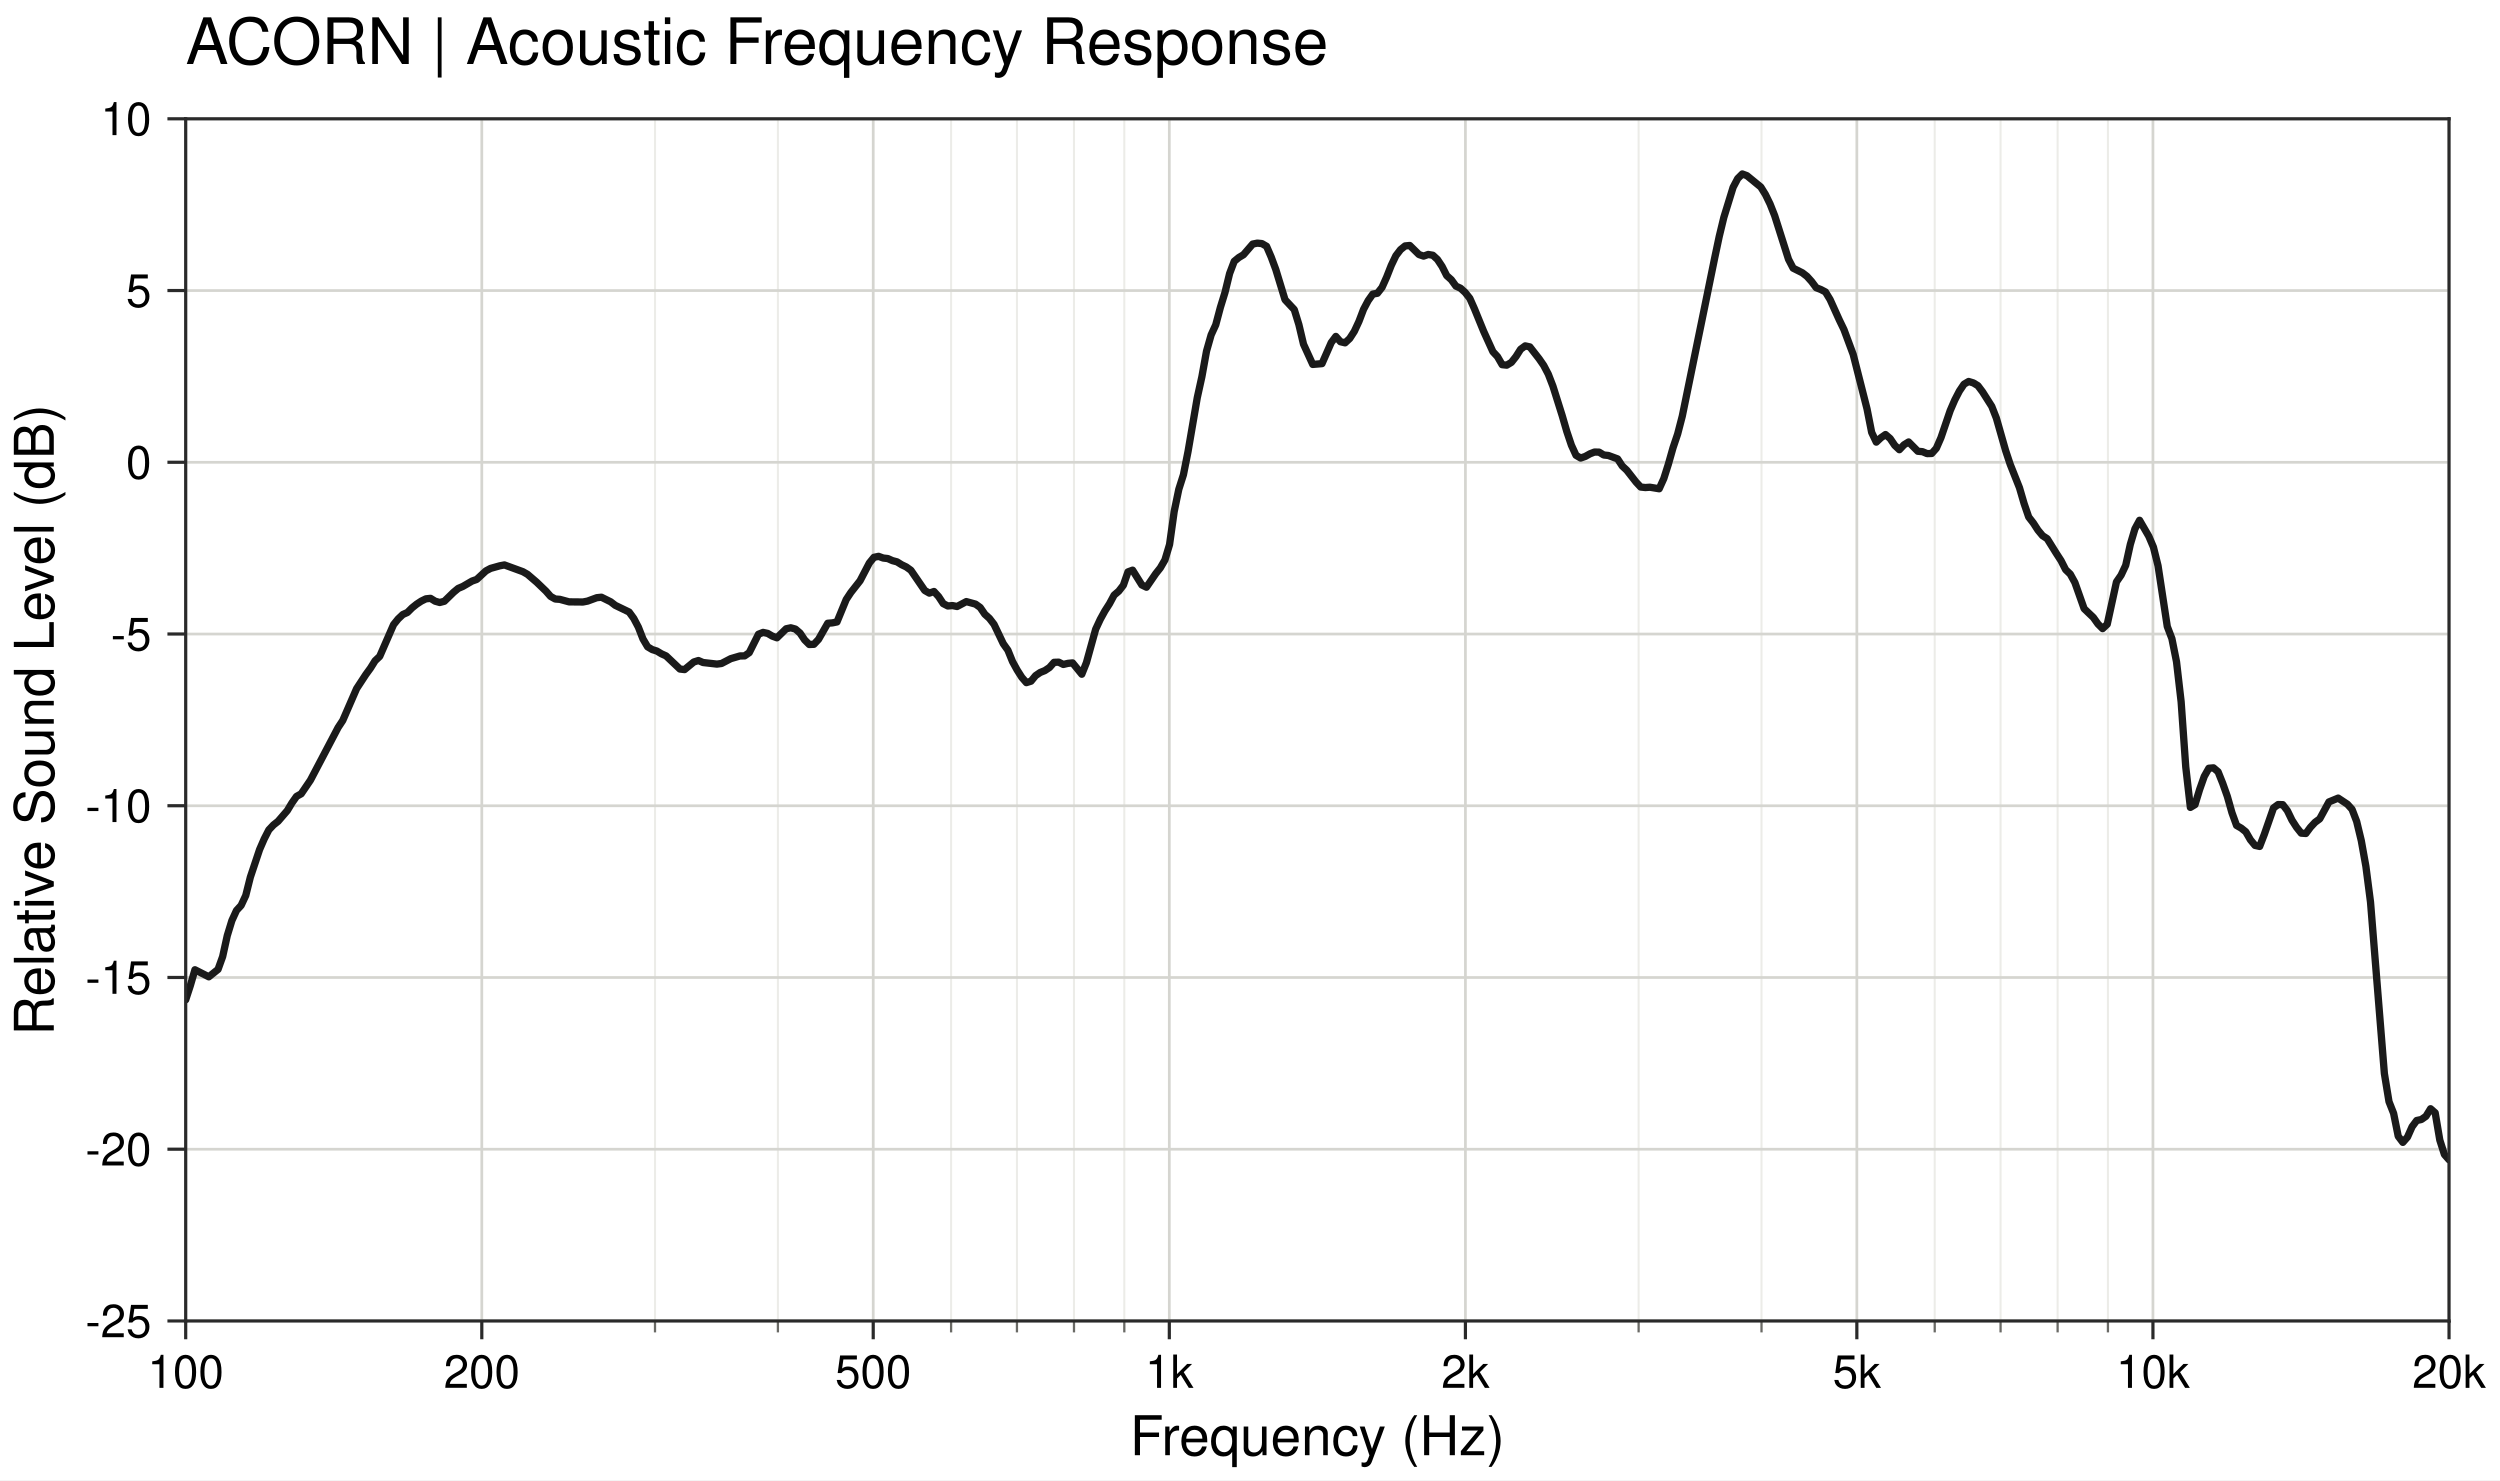
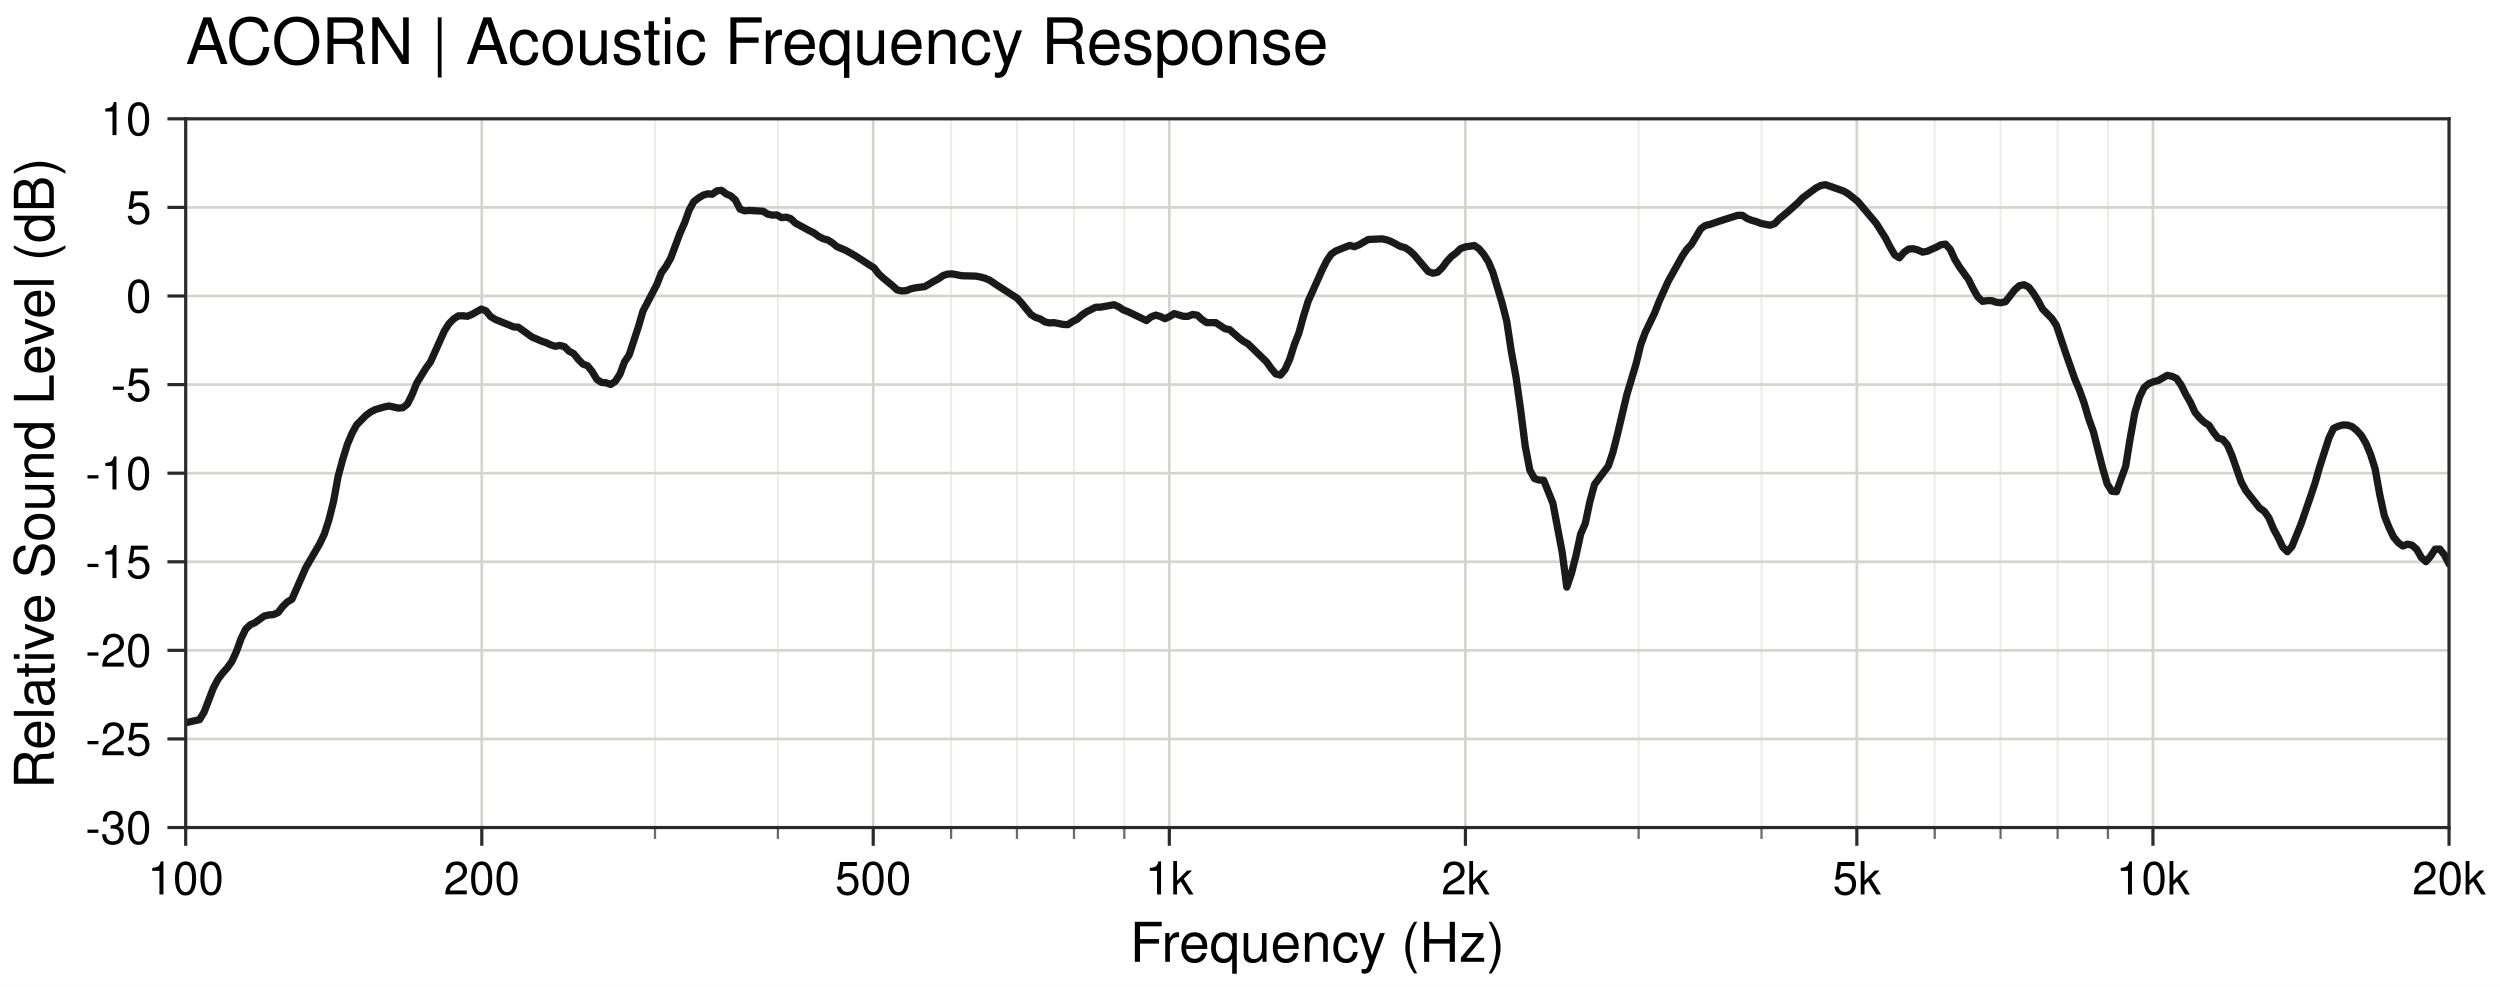
- <svg xmlns="http://www.w3.org/2000/svg" xmlns:xlink="http://www.w3.org/1999/xlink" width="547.2pt" height="324pt" viewBox="0 0 547.2 324" version="1.1">
+ <svg xmlns="http://www.w3.org/2000/svg" xmlns:xlink="http://www.w3.org/1999/xlink" width="547.2pt" height="216pt" viewBox="0 0 547.2 216" version="1.1">
  <defs>
    <style type="text/css">*{stroke-linejoin: round; stroke-linecap: butt}</style>
  </defs>
  <g id="figure_1">
    <g id="patch_1">
-       <path d="M 0 324  L 547.2 324  L 547.2 0  L 0 0  z " style="fill: #ffffff" />
+       <path d="M 0 216  L 547.2 216  L 547.2 0  L 0 0  z " style="fill: #ffffff" />
    </g>
    <g id="axes_1">
      <g id="patch_2">
-         <path d="M 40.645 289.133  L 536.045 289.133  L 536.045 26.003  L 40.645 26.003  z " style="fill: #ffffff" />
+         <path d="M 40.645 181.133  L 536.045 181.133  L 536.045 26.003  L 40.645 26.003  z " style="fill: #ffffff" />
      </g>
      <g id="matplotlib.axis_1">
        <g id="xtick_1">
          <g id="line2d_1">
-             <path d="M 40.645 289.133  L 40.645 26.003  " clip-path="url(#p368e939767)" style="fill: none; stroke: #d5d5d0; stroke-width: 0.6; stroke-linecap: square" />
+             <path d="M 40.645 181.133  L 40.645 26.003  " clip-path="url(#p2f5491942d)" style="fill: none; stroke: #d5d5d0; stroke-width: 0.6; stroke-linecap: square" />
          </g>
          <g id="line2d_2">
            <defs>
-               <path id="me3abaa3e41" d="M 0 0  L 0 4  " style="stroke: #2a2a2a; stroke-width: 0.7" />
+               <path id="m82a678ecd5" d="M 0 0  L 0 4  " style="stroke: #2a2a2a; stroke-width: 0.7" />
            </defs>
            <g>
-               <use xlink:href="#me3abaa3e41" x="40.645" y="289.133" style="fill: #2a2a2a; stroke: #2a2a2a; stroke-width: 0.7" />
+               <use xlink:href="#m82a678ecd5" x="40.645" y="181.133" style="fill: #2a2a2a; stroke: #2a2a2a; stroke-width: 0.7" />
            </g>
          </g>
          <g id="text_1">
-             <text style="font: 10px 'Helvetica Neue', 'Helvetica', 'Arial', 'DejaVu Sans', sans-serif; text-anchor: middle" x="40.645" y="303.774" transform="rotate(-0 40.64524 303.7738)">100</text>
+             <text style="font: 10px 'Helvetica Neue', 'Helvetica', 'Arial', 'DejaVu Sans', sans-serif; text-anchor: middle" x="40.645" y="195.774" transform="rotate(-0 40.64524 195.7738)">100</text>
          </g>
        </g>
        <g id="xtick_2">
          <g id="line2d_3">
-             <path d="M 105.455 289.133  L 105.455 26.003  " clip-path="url(#p368e939767)" style="fill: none; stroke: #d5d5d0; stroke-width: 0.6; stroke-linecap: square" />
+             <path d="M 105.455 181.133  L 105.455 26.003  " clip-path="url(#p2f5491942d)" style="fill: none; stroke: #d5d5d0; stroke-width: 0.6; stroke-linecap: square" />
          </g>
          <g id="line2d_4">
            <g>
-               <use xlink:href="#me3abaa3e41" x="105.455" y="289.133" style="fill: #2a2a2a; stroke: #2a2a2a; stroke-width: 0.7" />
+               <use xlink:href="#m82a678ecd5" x="105.455" y="181.133" style="fill: #2a2a2a; stroke: #2a2a2a; stroke-width: 0.7" />
            </g>
          </g>
          <g id="text_2">
-             <text style="font: 10px 'Helvetica Neue', 'Helvetica', 'Arial', 'DejaVu Sans', sans-serif; text-anchor: middle" x="105.455" y="303.774" transform="rotate(-0 105.4554 303.7738)">200</text>
+             <text style="font: 10px 'Helvetica Neue', 'Helvetica', 'Arial', 'DejaVu Sans', sans-serif; text-anchor: middle" x="105.455" y="195.774" transform="rotate(-0 105.4554 195.7738)">200</text>
          </g>
        </g>
        <g id="xtick_3">
          <g id="line2d_5">
-             <path d="M 191.13 289.133  L 191.13 26.003  " clip-path="url(#p368e939767)" style="fill: none; stroke: #d5d5d0; stroke-width: 0.6; stroke-linecap: square" />
+             <path d="M 191.13 181.133  L 191.13 26.003  " clip-path="url(#p2f5491942d)" style="fill: none; stroke: #d5d5d0; stroke-width: 0.6; stroke-linecap: square" />
          </g>
          <g id="line2d_6">
            <g>
-               <use xlink:href="#me3abaa3e41" x="191.13" y="289.133" style="fill: #2a2a2a; stroke: #2a2a2a; stroke-width: 0.7" />
+               <use xlink:href="#m82a678ecd5" x="191.13" y="181.133" style="fill: #2a2a2a; stroke: #2a2a2a; stroke-width: 0.7" />
            </g>
          </g>
          <g id="text_3">
-             <text style="font: 10px 'Helvetica Neue', 'Helvetica', 'Arial', 'DejaVu Sans', sans-serif; text-anchor: middle" x="191.13" y="303.774" transform="rotate(-0 191.1299 303.7738)">500</text>
+             <text style="font: 10px 'Helvetica Neue', 'Helvetica', 'Arial', 'DejaVu Sans', sans-serif; text-anchor: middle" x="191.13" y="195.774" transform="rotate(-0 191.1299 195.7738)">500</text>
          </g>
        </g>
        <g id="xtick_4">
          <g id="line2d_7">
-             <path d="M 255.94 289.133  L 255.94 26.003  " clip-path="url(#p368e939767)" style="fill: none; stroke: #d5d5d0; stroke-width: 0.6; stroke-linecap: square" />
+             <path d="M 255.94 181.133  L 255.94 26.003  " clip-path="url(#p2f5491942d)" style="fill: none; stroke: #d5d5d0; stroke-width: 0.6; stroke-linecap: square" />
          </g>
          <g id="line2d_8">
            <g>
-               <use xlink:href="#me3abaa3e41" x="255.94" y="289.133" style="fill: #2a2a2a; stroke: #2a2a2a; stroke-width: 0.7" />
+               <use xlink:href="#m82a678ecd5" x="255.94" y="181.133" style="fill: #2a2a2a; stroke: #2a2a2a; stroke-width: 0.7" />
            </g>
          </g>
          <g id="text_4">
-             <text style="font: 10px 'Helvetica Neue', 'Helvetica', 'Arial', 'DejaVu Sans', sans-serif; text-anchor: middle" x="255.94" y="303.774" transform="rotate(-0 255.9401 303.7738)">1k</text>
+             <text style="font: 10px 'Helvetica Neue', 'Helvetica', 'Arial', 'DejaVu Sans', sans-serif; text-anchor: middle" x="255.94" y="195.774" transform="rotate(-0 255.9401 195.7738)">1k</text>
          </g>
        </g>
        <g id="xtick_5">
          <g id="line2d_9">
-             <path d="M 320.75 289.133  L 320.75 26.003  " clip-path="url(#p368e939767)" style="fill: none; stroke: #d5d5d0; stroke-width: 0.6; stroke-linecap: square" />
+             <path d="M 320.75 181.133  L 320.75 26.003  " clip-path="url(#p2f5491942d)" style="fill: none; stroke: #d5d5d0; stroke-width: 0.6; stroke-linecap: square" />
          </g>
          <g id="line2d_10">
            <g>
-               <use xlink:href="#me3abaa3e41" x="320.75" y="289.133" style="fill: #2a2a2a; stroke: #2a2a2a; stroke-width: 0.7" />
+               <use xlink:href="#m82a678ecd5" x="320.75" y="181.133" style="fill: #2a2a2a; stroke: #2a2a2a; stroke-width: 0.7" />
            </g>
          </g>
          <g id="text_5">
-             <text style="font: 10px 'Helvetica Neue', 'Helvetica', 'Arial', 'DejaVu Sans', sans-serif; text-anchor: middle" x="320.75" y="303.774" transform="rotate(-0 320.7503 303.7738)">2k</text>
+             <text style="font: 10px 'Helvetica Neue', 'Helvetica', 'Arial', 'DejaVu Sans', sans-serif; text-anchor: middle" x="320.75" y="195.774" transform="rotate(-0 320.7503 195.7738)">2k</text>
          </g>
        </g>
        <g id="xtick_6">
          <g id="line2d_11">
-             <path d="M 406.425 289.133  L 406.425 26.003  " clip-path="url(#p368e939767)" style="fill: none; stroke: #d5d5d0; stroke-width: 0.6; stroke-linecap: square" />
+             <path d="M 406.425 181.133  L 406.425 26.003  " clip-path="url(#p2f5491942d)" style="fill: none; stroke: #d5d5d0; stroke-width: 0.6; stroke-linecap: square" />
          </g>
          <g id="line2d_12">
            <g>
-               <use xlink:href="#me3abaa3e41" x="406.425" y="289.133" style="fill: #2a2a2a; stroke: #2a2a2a; stroke-width: 0.7" />
+               <use xlink:href="#m82a678ecd5" x="406.425" y="181.133" style="fill: #2a2a2a; stroke: #2a2a2a; stroke-width: 0.7" />
            </g>
          </g>
          <g id="text_6">
-             <text style="font: 10px 'Helvetica Neue', 'Helvetica', 'Arial', 'DejaVu Sans', sans-serif; text-anchor: middle" x="406.425" y="303.774" transform="rotate(-0 406.4247 303.7738)">5k</text>
+             <text style="font: 10px 'Helvetica Neue', 'Helvetica', 'Arial', 'DejaVu Sans', sans-serif; text-anchor: middle" x="406.425" y="195.774" transform="rotate(-0 406.4247 195.7738)">5k</text>
          </g>
        </g>
        <g id="xtick_7">
          <g id="line2d_13">
-             <path d="M 471.235 289.133  L 471.235 26.003  " clip-path="url(#p368e939767)" style="fill: none; stroke: #d5d5d0; stroke-width: 0.6; stroke-linecap: square" />
+             <path d="M 471.235 181.133  L 471.235 26.003  " clip-path="url(#p2f5491942d)" style="fill: none; stroke: #d5d5d0; stroke-width: 0.6; stroke-linecap: square" />
          </g>
          <g id="line2d_14">
            <g>
-               <use xlink:href="#me3abaa3e41" x="471.235" y="289.133" style="fill: #2a2a2a; stroke: #2a2a2a; stroke-width: 0.7" />
+               <use xlink:href="#m82a678ecd5" x="471.235" y="181.133" style="fill: #2a2a2a; stroke: #2a2a2a; stroke-width: 0.7" />
            </g>
          </g>
          <g id="text_7">
-             <text style="font: 10px 'Helvetica Neue', 'Helvetica', 'Arial', 'DejaVu Sans', sans-serif; text-anchor: middle" x="471.235" y="303.774" transform="rotate(-0 471.2349 303.7738)">10k</text>
+             <text style="font: 10px 'Helvetica Neue', 'Helvetica', 'Arial', 'DejaVu Sans', sans-serif; text-anchor: middle" x="471.235" y="195.774" transform="rotate(-0 471.2349 195.7738)">10k</text>
          </g>
        </g>
        <g id="xtick_8">
          <g id="line2d_15">
-             <path d="M 536.045 289.133  L 536.045 26.003  " clip-path="url(#p368e939767)" style="fill: none; stroke: #d5d5d0; stroke-width: 0.6; stroke-linecap: square" />
+             <path d="M 536.045 181.133  L 536.045 26.003  " clip-path="url(#p2f5491942d)" style="fill: none; stroke: #d5d5d0; stroke-width: 0.6; stroke-linecap: square" />
          </g>
          <g id="line2d_16">
            <g>
-               <use xlink:href="#me3abaa3e41" x="536.045" y="289.133" style="fill: #2a2a2a; stroke: #2a2a2a; stroke-width: 0.7" />
+               <use xlink:href="#m82a678ecd5" x="536.045" y="181.133" style="fill: #2a2a2a; stroke: #2a2a2a; stroke-width: 0.7" />
            </g>
          </g>
          <g id="text_8">
-             <text style="font: 10px 'Helvetica Neue', 'Helvetica', 'Arial', 'DejaVu Sans', sans-serif; text-anchor: middle" x="536.045" y="303.774" transform="rotate(-0 536.0451 303.7738)">20k</text>
+             <text style="font: 10px 'Helvetica Neue', 'Helvetica', 'Arial', 'DejaVu Sans', sans-serif; text-anchor: middle" x="536.045" y="195.774" transform="rotate(-0 536.0451 195.7738)">20k</text>
          </g>
        </g>
        <g id="xtick_9">
          <g id="line2d_17">
-             <path d="M 143.367 289.133  L 143.367 26.003  " clip-path="url(#p368e939767)" style="fill: none; stroke: #ecece8; stroke-width: 0.45; stroke-linecap: square" />
+             <path d="M 143.367 181.133  L 143.367 26.003  " clip-path="url(#p2f5491942d)" style="fill: none; stroke: #ecece8; stroke-width: 0.45; stroke-linecap: square" />
          </g>
          <g id="line2d_18">
            <defs>
-               <path id="mc7db443d06" d="M 0 0  L 0 2.5  " style="stroke: #6a6a66; stroke-width: 0.5" />
+               <path id="mc8846811ff" d="M 0 0  L 0 2.5  " style="stroke: #6a6a66; stroke-width: 0.5" />
            </defs>
            <g>
-               <use xlink:href="#mc7db443d06" x="143.367" y="289.133" style="fill: #6a6a66; stroke: #6a6a66; stroke-width: 0.5" />
+               <use xlink:href="#mc8846811ff" x="143.367" y="181.133" style="fill: #6a6a66; stroke: #6a6a66; stroke-width: 0.5" />
            </g>
          </g>
        </g>
        <g id="xtick_10">
          <g id="line2d_19">
-             <path d="M 170.266 289.133  L 170.266 26.003  " clip-path="url(#p368e939767)" style="fill: none; stroke: #ecece8; stroke-width: 0.45; stroke-linecap: square" />
+             <path d="M 170.266 181.133  L 170.266 26.003  " clip-path="url(#p2f5491942d)" style="fill: none; stroke: #ecece8; stroke-width: 0.45; stroke-linecap: square" />
          </g>
          <g id="line2d_20">
            <g>
-               <use xlink:href="#mc7db443d06" x="170.266" y="289.133" style="fill: #6a6a66; stroke: #6a6a66; stroke-width: 0.5" />
+               <use xlink:href="#mc8846811ff" x="170.266" y="181.133" style="fill: #6a6a66; stroke: #6a6a66; stroke-width: 0.5" />
            </g>
          </g>
        </g>
        <g id="xtick_11">
          <g id="line2d_21">
-             <path d="M 208.177 289.133  L 208.177 26.003  " clip-path="url(#p368e939767)" style="fill: none; stroke: #ecece8; stroke-width: 0.45; stroke-linecap: square" />
+             <path d="M 208.177 181.133  L 208.177 26.003  " clip-path="url(#p2f5491942d)" style="fill: none; stroke: #ecece8; stroke-width: 0.45; stroke-linecap: square" />
          </g>
          <g id="line2d_22">
            <g>
-               <use xlink:href="#mc7db443d06" x="208.177" y="289.133" style="fill: #6a6a66; stroke: #6a6a66; stroke-width: 0.5" />
+               <use xlink:href="#mc8846811ff" x="208.177" y="181.133" style="fill: #6a6a66; stroke: #6a6a66; stroke-width: 0.5" />
            </g>
          </g>
        </g>
        <g id="xtick_12">
          <g id="line2d_23">
-             <path d="M 222.59 289.133  L 222.59 26.003  " clip-path="url(#p368e939767)" style="fill: none; stroke: #ecece8; stroke-width: 0.45; stroke-linecap: square" />
+             <path d="M 222.59 181.133  L 222.59 26.003  " clip-path="url(#p2f5491942d)" style="fill: none; stroke: #ecece8; stroke-width: 0.45; stroke-linecap: square" />
          </g>
          <g id="line2d_24">
            <g>
-               <use xlink:href="#mc7db443d06" x="222.59" y="289.133" style="fill: #6a6a66; stroke: #6a6a66; stroke-width: 0.5" />
+               <use xlink:href="#mc8846811ff" x="222.59" y="181.133" style="fill: #6a6a66; stroke: #6a6a66; stroke-width: 0.5" />
            </g>
          </g>
        </g>
        <g id="xtick_13">
          <g id="line2d_25">
-             <path d="M 235.076 289.133  L 235.076 26.003  " clip-path="url(#p368e939767)" style="fill: none; stroke: #ecece8; stroke-width: 0.45; stroke-linecap: square" />
+             <path d="M 235.076 181.133  L 235.076 26.003  " clip-path="url(#p2f5491942d)" style="fill: none; stroke: #ecece8; stroke-width: 0.45; stroke-linecap: square" />
          </g>
          <g id="line2d_26">
            <g>
-               <use xlink:href="#mc7db443d06" x="235.076" y="289.133" style="fill: #6a6a66; stroke: #6a6a66; stroke-width: 0.5" />
+               <use xlink:href="#mc8846811ff" x="235.076" y="181.133" style="fill: #6a6a66; stroke: #6a6a66; stroke-width: 0.5" />
            </g>
          </g>
        </g>
        <g id="xtick_14">
          <g id="line2d_27">
-             <path d="M 246.089 289.133  L 246.089 26.003  " clip-path="url(#p368e939767)" style="fill: none; stroke: #ecece8; stroke-width: 0.45; stroke-linecap: square" />
+             <path d="M 246.089 181.133  L 246.089 26.003  " clip-path="url(#p2f5491942d)" style="fill: none; stroke: #ecece8; stroke-width: 0.45; stroke-linecap: square" />
          </g>
          <g id="line2d_28">
            <g>
-               <use xlink:href="#mc7db443d06" x="246.089" y="289.133" style="fill: #6a6a66; stroke: #6a6a66; stroke-width: 0.5" />
+               <use xlink:href="#mc8846811ff" x="246.089" y="181.133" style="fill: #6a6a66; stroke: #6a6a66; stroke-width: 0.5" />
            </g>
          </g>
        </g>
        <g id="xtick_15">
          <g id="line2d_29">
-             <path d="M 358.662 289.133  L 358.662 26.003  " clip-path="url(#p368e939767)" style="fill: none; stroke: #ecece8; stroke-width: 0.45; stroke-linecap: square" />
+             <path d="M 358.662 181.133  L 358.662 26.003  " clip-path="url(#p2f5491942d)" style="fill: none; stroke: #ecece8; stroke-width: 0.45; stroke-linecap: square" />
          </g>
          <g id="line2d_30">
            <g>
-               <use xlink:href="#mc7db443d06" x="358.662" y="289.133" style="fill: #6a6a66; stroke: #6a6a66; stroke-width: 0.5" />
+               <use xlink:href="#mc8846811ff" x="358.662" y="181.133" style="fill: #6a6a66; stroke: #6a6a66; stroke-width: 0.5" />
            </g>
          </g>
        </g>
        <g id="xtick_16">
          <g id="line2d_31">
-             <path d="M 385.56 289.133  L 385.56 26.003  " clip-path="url(#p368e939767)" style="fill: none; stroke: #ecece8; stroke-width: 0.45; stroke-linecap: square" />
+             <path d="M 385.56 181.133  L 385.56 26.003  " clip-path="url(#p2f5491942d)" style="fill: none; stroke: #ecece8; stroke-width: 0.45; stroke-linecap: square" />
          </g>
          <g id="line2d_32">
            <g>
-               <use xlink:href="#mc7db443d06" x="385.56" y="289.133" style="fill: #6a6a66; stroke: #6a6a66; stroke-width: 0.5" />
+               <use xlink:href="#mc8846811ff" x="385.56" y="181.133" style="fill: #6a6a66; stroke: #6a6a66; stroke-width: 0.5" />
            </g>
          </g>
        </g>
        <g id="xtick_17">
          <g id="line2d_33">
-             <path d="M 423.472 289.133  L 423.472 26.003  " clip-path="url(#p368e939767)" style="fill: none; stroke: #ecece8; stroke-width: 0.45; stroke-linecap: square" />
+             <path d="M 423.472 181.133  L 423.472 26.003  " clip-path="url(#p2f5491942d)" style="fill: none; stroke: #ecece8; stroke-width: 0.45; stroke-linecap: square" />
          </g>
          <g id="line2d_34">
            <g>
-               <use xlink:href="#mc7db443d06" x="423.472" y="289.133" style="fill: #6a6a66; stroke: #6a6a66; stroke-width: 0.5" />
+               <use xlink:href="#mc8846811ff" x="423.472" y="181.133" style="fill: #6a6a66; stroke: #6a6a66; stroke-width: 0.5" />
            </g>
          </g>
        </g>
        <g id="xtick_18">
          <g id="line2d_35">
-             <path d="M 437.885 289.133  L 437.885 26.003  " clip-path="url(#p368e939767)" style="fill: none; stroke: #ecece8; stroke-width: 0.45; stroke-linecap: square" />
+             <path d="M 437.885 181.133  L 437.885 26.003  " clip-path="url(#p2f5491942d)" style="fill: none; stroke: #ecece8; stroke-width: 0.45; stroke-linecap: square" />
          </g>
          <g id="line2d_36">
            <g>
-               <use xlink:href="#mc7db443d06" x="437.885" y="289.133" style="fill: #6a6a66; stroke: #6a6a66; stroke-width: 0.5" />
+               <use xlink:href="#mc8846811ff" x="437.885" y="181.133" style="fill: #6a6a66; stroke: #6a6a66; stroke-width: 0.5" />
            </g>
          </g>
        </g>
        <g id="xtick_19">
          <g id="line2d_37">
-             <path d="M 450.371 289.133  L 450.371 26.003  " clip-path="url(#p368e939767)" style="fill: none; stroke: #ecece8; stroke-width: 0.45; stroke-linecap: square" />
+             <path d="M 450.371 181.133  L 450.371 26.003  " clip-path="url(#p2f5491942d)" style="fill: none; stroke: #ecece8; stroke-width: 0.45; stroke-linecap: square" />
          </g>
          <g id="line2d_38">
            <g>
-               <use xlink:href="#mc7db443d06" x="450.371" y="289.133" style="fill: #6a6a66; stroke: #6a6a66; stroke-width: 0.5" />
+               <use xlink:href="#mc8846811ff" x="450.371" y="181.133" style="fill: #6a6a66; stroke: #6a6a66; stroke-width: 0.5" />
            </g>
          </g>
        </g>
        <g id="xtick_20">
          <g id="line2d_39">
-             <path d="M 461.384 289.133  L 461.384 26.003  " clip-path="url(#p368e939767)" style="fill: none; stroke: #ecece8; stroke-width: 0.45; stroke-linecap: square" />
+             <path d="M 461.384 181.133  L 461.384 26.003  " clip-path="url(#p2f5491942d)" style="fill: none; stroke: #ecece8; stroke-width: 0.45; stroke-linecap: square" />
          </g>
          <g id="line2d_40">
            <g>
-               <use xlink:href="#mc7db443d06" x="461.384" y="289.133" style="fill: #6a6a66; stroke: #6a6a66; stroke-width: 0.5" />
+               <use xlink:href="#mc8846811ff" x="461.384" y="181.133" style="fill: #6a6a66; stroke: #6a6a66; stroke-width: 0.5" />
            </g>
          </g>
        </g>
        <g id="text_9">
-           <text style="font: 12px 'Helvetica Neue', 'Helvetica', 'Arial', 'DejaVu Sans', sans-serif; text-anchor: middle" x="288.345" y="318.515" transform="rotate(-0 288.3452 318.5154)">Frequency (Hz)</text>
+           <text style="font: 12px 'Helvetica Neue', 'Helvetica', 'Arial', 'DejaVu Sans', sans-serif; text-anchor: middle" x="288.345" y="210.515" transform="rotate(-0 288.3452 210.5154)">Frequency (Hz)</text>
        </g>
      </g>
      <g id="matplotlib.axis_2">
        <g id="ytick_1">
          <g id="line2d_41">
-             <path d="M 40.645 289.133  L 536.045 289.133  " clip-path="url(#p368e939767)" style="fill: none; stroke: #d5d5d0; stroke-width: 0.6; stroke-linecap: square" />
+             <path d="M 40.645 181.133  L 536.045 181.133  " clip-path="url(#p2f5491942d)" style="fill: none; stroke: #d5d5d0; stroke-width: 0.6; stroke-linecap: square" />
          </g>
          <g id="line2d_42">
            <defs>
-               <path id="md112c64e54" d="M 0 0  L -4 0  " style="stroke: #2a2a2a; stroke-width: 0.7" />
+               <path id="me9cb729cf3" d="M 0 0  L -4 0  " style="stroke: #2a2a2a; stroke-width: 0.7" />
            </defs>
            <g>
-               <use xlink:href="#md112c64e54" x="40.645" y="289.133" style="fill: #2a2a2a; stroke: #2a2a2a; stroke-width: 0.7" />
+               <use xlink:href="#me9cb729cf3" x="40.645" y="181.133" style="fill: #2a2a2a; stroke: #2a2a2a; stroke-width: 0.7" />
            </g>
          </g>
          <g id="text_10">
-             <text style="font: 10px 'Helvetica Neue', 'Helvetica', 'Arial', 'DejaVu Sans', sans-serif; text-anchor: end" x="33.145" y="292.704" transform="rotate(-0 33.14524 292.7035)">-25</text>
+             <text style="font: 10px 'Helvetica Neue', 'Helvetica', 'Arial', 'DejaVu Sans', sans-serif; text-anchor: end" x="33.145" y="184.704" transform="rotate(-0 33.14524 184.7035)">-30</text>
          </g>
        </g>
        <g id="ytick_2">
          <g id="line2d_43">
-             <path d="M 40.645 251.543  L 536.045 251.543  " clip-path="url(#p368e939767)" style="fill: none; stroke: #d5d5d0; stroke-width: 0.6; stroke-linecap: square" />
+             <path d="M 40.645 161.742  L 536.045 161.742  " clip-path="url(#p2f5491942d)" style="fill: none; stroke: #d5d5d0; stroke-width: 0.6; stroke-linecap: square" />
          </g>
          <g id="line2d_44">
            <g>
-               <use xlink:href="#md112c64e54" x="40.645" y="251.543" style="fill: #2a2a2a; stroke: #2a2a2a; stroke-width: 0.7" />
+               <use xlink:href="#me9cb729cf3" x="40.645" y="161.742" style="fill: #2a2a2a; stroke: #2a2a2a; stroke-width: 0.7" />
            </g>
          </g>
          <g id="text_11">
-             <text style="font: 10px 'Helvetica Neue', 'Helvetica', 'Arial', 'DejaVu Sans', sans-serif; text-anchor: end" x="33.145" y="255.114" transform="rotate(-0 33.14524 255.1135)">-20</text>
+             <text style="font: 10px 'Helvetica Neue', 'Helvetica', 'Arial', 'DejaVu Sans', sans-serif; text-anchor: end" x="33.145" y="165.312" transform="rotate(-0 33.14524 165.3123)">-25</text>
          </g>
        </g>
        <g id="ytick_3">
          <g id="line2d_45">
-             <path d="M 40.645 213.953  L 536.045 213.953  " clip-path="url(#p368e939767)" style="fill: none; stroke: #d5d5d0; stroke-width: 0.6; stroke-linecap: square" />
+             <path d="M 40.645 142.351  L 536.045 142.351  " clip-path="url(#p2f5491942d)" style="fill: none; stroke: #d5d5d0; stroke-width: 0.6; stroke-linecap: square" />
          </g>
          <g id="line2d_46">
            <g>
-               <use xlink:href="#md112c64e54" x="40.645" y="213.953" style="fill: #2a2a2a; stroke: #2a2a2a; stroke-width: 0.7" />
+               <use xlink:href="#me9cb729cf3" x="40.645" y="142.351" style="fill: #2a2a2a; stroke: #2a2a2a; stroke-width: 0.7" />
            </g>
          </g>
          <g id="text_12">
-             <text style="font: 10px 'Helvetica Neue', 'Helvetica', 'Arial', 'DejaVu Sans', sans-serif; text-anchor: end" x="33.145" y="217.524" transform="rotate(-0 33.14524 217.5236)">-15</text>
+             <text style="font: 10px 'Helvetica Neue', 'Helvetica', 'Arial', 'DejaVu Sans', sans-serif; text-anchor: end" x="33.145" y="145.921" transform="rotate(-0 33.14524 145.9211)">-20</text>
          </g>
        </g>
        <g id="ytick_4">
          <g id="line2d_47">
-             <path d="M 40.645 176.363  L 536.045 176.363  " clip-path="url(#p368e939767)" style="fill: none; stroke: #d5d5d0; stroke-width: 0.6; stroke-linecap: square" />
+             <path d="M 40.645 122.96  L 536.045 122.96  " clip-path="url(#p2f5491942d)" style="fill: none; stroke: #d5d5d0; stroke-width: 0.6; stroke-linecap: square" />
          </g>
          <g id="line2d_48">
            <g>
-               <use xlink:href="#md112c64e54" x="40.645" y="176.363" style="fill: #2a2a2a; stroke: #2a2a2a; stroke-width: 0.7" />
+               <use xlink:href="#me9cb729cf3" x="40.645" y="122.96" style="fill: #2a2a2a; stroke: #2a2a2a; stroke-width: 0.7" />
            </g>
          </g>
          <g id="text_13">
-             <text style="font: 10px 'Helvetica Neue', 'Helvetica', 'Arial', 'DejaVu Sans', sans-serif; text-anchor: end" x="33.145" y="179.934" transform="rotate(-0 33.14524 179.9336)">-10</text>
+             <text style="font: 10px 'Helvetica Neue', 'Helvetica', 'Arial', 'DejaVu Sans', sans-serif; text-anchor: end" x="33.145" y="126.53" transform="rotate(-0 33.14524 126.5298)">-15</text>
          </g>
        </g>
        <g id="ytick_5">
          <g id="line2d_49">
-             <path d="M 40.645 138.773  L 536.045 138.773  " clip-path="url(#p368e939767)" style="fill: none; stroke: #d5d5d0; stroke-width: 0.6; stroke-linecap: square" />
+             <path d="M 40.645 103.568  L 536.045 103.568  " clip-path="url(#p2f5491942d)" style="fill: none; stroke: #d5d5d0; stroke-width: 0.6; stroke-linecap: square" />
          </g>
          <g id="line2d_50">
            <g>
-               <use xlink:href="#md112c64e54" x="40.645" y="138.773" style="fill: #2a2a2a; stroke: #2a2a2a; stroke-width: 0.7" />
+               <use xlink:href="#me9cb729cf3" x="40.645" y="103.568" style="fill: #2a2a2a; stroke: #2a2a2a; stroke-width: 0.7" />
            </g>
          </g>
          <g id="text_14">
-             <text style="font: 10px 'Helvetica Neue', 'Helvetica', 'Arial', 'DejaVu Sans', sans-serif; text-anchor: end" x="33.145" y="142.344" transform="rotate(-0 33.14524 142.3436)">-5</text>
+             <text style="font: 10px 'Helvetica Neue', 'Helvetica', 'Arial', 'DejaVu Sans', sans-serif; text-anchor: end" x="33.145" y="107.139" transform="rotate(-0 33.14524 107.1386)">-10</text>
          </g>
        </g>
        <g id="ytick_6">
          <g id="line2d_51">
-             <path d="M 40.645 101.183  L 536.045 101.183  " clip-path="url(#p368e939767)" style="fill: none; stroke: #d5d5d0; stroke-width: 0.6; stroke-linecap: square" />
+             <path d="M 40.645 84.177  L 536.045 84.177  " clip-path="url(#p2f5491942d)" style="fill: none; stroke: #d5d5d0; stroke-width: 0.6; stroke-linecap: square" />
          </g>
          <g id="line2d_52">
            <g>
-               <use xlink:href="#md112c64e54" x="40.645" y="101.183" style="fill: #2a2a2a; stroke: #2a2a2a; stroke-width: 0.7" />
+               <use xlink:href="#me9cb729cf3" x="40.645" y="84.177" style="fill: #2a2a2a; stroke: #2a2a2a; stroke-width: 0.7" />
            </g>
          </g>
          <g id="text_15">
-             <text style="font: 10px 'Helvetica Neue', 'Helvetica', 'Arial', 'DejaVu Sans', sans-serif; text-anchor: end" x="33.145" y="104.754" transform="rotate(-0 33.14524 104.7536)">0</text>
+             <text style="font: 10px 'Helvetica Neue', 'Helvetica', 'Arial', 'DejaVu Sans', sans-serif; text-anchor: end" x="33.145" y="87.747" transform="rotate(-0 33.14524 87.74737)">-5</text>
          </g>
        </g>
        <g id="ytick_7">
          <g id="line2d_53">
-             <path d="M 40.645 63.593  L 536.045 63.593  " clip-path="url(#p368e939767)" style="fill: none; stroke: #d5d5d0; stroke-width: 0.6; stroke-linecap: square" />
+             <path d="M 40.645 64.786  L 536.045 64.786  " clip-path="url(#p2f5491942d)" style="fill: none; stroke: #d5d5d0; stroke-width: 0.6; stroke-linecap: square" />
          </g>
          <g id="line2d_54">
            <g>
-               <use xlink:href="#md112c64e54" x="40.645" y="63.593" style="fill: #2a2a2a; stroke: #2a2a2a; stroke-width: 0.7" />
+               <use xlink:href="#me9cb729cf3" x="40.645" y="64.786" style="fill: #2a2a2a; stroke: #2a2a2a; stroke-width: 0.7" />
            </g>
          </g>
          <g id="text_16">
-             <text style="font: 10px 'Helvetica Neue', 'Helvetica', 'Arial', 'DejaVu Sans', sans-serif; text-anchor: end" x="33.145" y="67.164" transform="rotate(-0 33.14524 67.16365)">5</text>
+             <text style="font: 10px 'Helvetica Neue', 'Helvetica', 'Arial', 'DejaVu Sans', sans-serif; text-anchor: end" x="33.145" y="68.356" transform="rotate(-0 33.14524 68.35614)">0</text>
          </g>
        </g>
        <g id="ytick_8">
          <g id="line2d_55">
-             <path d="M 40.645 26.003  L 536.045 26.003  " clip-path="url(#p368e939767)" style="fill: none; stroke: #d5d5d0; stroke-width: 0.6; stroke-linecap: square" />
+             <path d="M 40.645 45.395  L 536.045 45.395  " clip-path="url(#p2f5491942d)" style="fill: none; stroke: #d5d5d0; stroke-width: 0.6; stroke-linecap: square" />
          </g>
          <g id="line2d_56">
            <g>
-               <use xlink:href="#md112c64e54" x="40.645" y="26.003" style="fill: #2a2a2a; stroke: #2a2a2a; stroke-width: 0.7" />
+               <use xlink:href="#me9cb729cf3" x="40.645" y="45.395" style="fill: #2a2a2a; stroke: #2a2a2a; stroke-width: 0.7" />
            </g>
          </g>
          <g id="text_17">
+             <text style="font: 10px 'Helvetica Neue', 'Helvetica', 'Arial', 'DejaVu Sans', sans-serif; text-anchor: end" x="33.145" y="48.965" transform="rotate(-0 33.14524 48.96491)">5</text>
+           </g>
+         </g>
+         <g id="ytick_9">
+           <g id="line2d_57">
+             <path d="M 40.645 26.003  L 536.045 26.003  " clip-path="url(#p2f5491942d)" style="fill: none; stroke: #d5d5d0; stroke-width: 0.6; stroke-linecap: square" />
+           </g>
+           <g id="line2d_58">
+             <g>
+               <use xlink:href="#me9cb729cf3" x="40.645" y="26.003" style="fill: #2a2a2a; stroke: #2a2a2a; stroke-width: 0.7" />
+             </g>
+           </g>
+           <g id="text_18">
            <text style="font: 10px 'Helvetica Neue', 'Helvetica', 'Arial', 'DejaVu Sans', sans-serif; text-anchor: end" x="33.145" y="29.574" transform="rotate(-0 33.14524 29.57368)">10</text>
          </g>
        </g>
-         <g id="text_18">
-           <text style="font: 12px 'Helvetica Neue', 'Helvetica', 'Arial', 'DejaVu Sans', sans-serif; text-anchor: middle" x="11.771" y="157.568" transform="rotate(-90 11.77149 157.5683)">Relative Sound Level (dB)</text>
-         </g>
-       </g>
-       <g id="line2d_57">
-         <path d="M 40.645 218.829  L 41.656 215.743  L 42.667 212.263  L 45.7 213.804  L 47.722 212.184  L 48.733 209.374  L 49.744 204.789  L 50.755 201.489  L 51.766 199.278  L 52.777 198.18  L 53.789 196.006  L 54.8 191.98  L 56.822 185.94  L 57.833 183.613  L 58.844 181.643  L 59.855 180.568  L 60.866 179.767  L 62.888 177.421  L 63.899 175.743  L 64.91 174.308  L 65.921 173.751  L 67.943 170.777  L 74.009 159.234  L 75.02 157.702  L 78.053 150.728  L 80.075 147.64  L 81.086 146.25  L 82.097 144.632  L 83.108 143.677  L 86.141 136.72  L 87.152 135.468  L 88.163 134.507  L 89.174 134.059  L 90.185 133.049  L 91.196 132.239  L 92.207 131.572  L 93.218 131.073  L 94.229 130.964  L 95.24 131.59  L 96.251 131.873  L 97.262 131.605  L 99.284 129.632  L 100.295 128.791  L 101.306 128.359  L 103.328 127.181  L 104.34 126.829  L 106.362 124.954  L 107.373 124.413  L 109.395 123.845  L 110.406 123.653  L 114.45 125.131  L 115.461 125.709  L 117.483 127.446  L 119.505 129.393  L 120.516 130.543  L 121.527 131.11  L 122.538 131.185  L 124.56 131.735  L 127.593 131.766  L 128.604 131.57  L 130.626 130.824  L 131.637 130.718  L 133.659 131.72  L 134.67 132.496  L 137.703 133.963  L 138.714 135.355  L 139.725 137.27  L 140.736 139.861  L 141.747 141.575  L 142.758 142.177  L 143.769 142.499  L 144.78 143.107  L 145.791 143.562  L 148.824 146.439  L 149.835 146.559  L 151.857 144.894  L 152.868 144.577  L 153.879 145.011  L 156.913 145.357  L 157.924 145.224  L 159.946 144.17  L 161.968 143.574  L 162.979 143.56  L 163.99 142.858  L 166.012 138.821  L 167.023 138.42  L 168.034 138.639  L 169.045 139.237  L 170.056 139.601  L 172.078 137.625  L 173.089 137.412  L 174.1 137.69  L 175.111 138.562  L 176.122 140.064  L 177.133 141.068  L 178.144 141.025  L 179.155 139.953  L 181.177 136.419  L 182.188 136.335  L 183.199 136.13  L 185.221 131.216  L 186.232 129.687  L 188.254 127.113  L 190.276 123.234  L 191.287 121.989  L 192.298 121.773  L 193.309 122.142  L 194.32 122.257  L 195.331 122.71  L 196.342 122.977  L 197.353 123.608  L 198.364 124.091  L 199.375 124.819  L 202.408 129.247  L 203.419 129.822  L 204.43 129.469  L 205.442 130.578  L 206.453 132.119  L 207.464 132.636  L 208.475 132.549  L 209.486 132.75  L 211.508 131.675  L 213.53 132.231  L 214.541 132.959  L 215.552 134.434  L 216.563 135.345  L 217.574 136.656  L 219.596 140.892  L 220.607 142.312  L 221.618 144.804  L 222.629 146.648  L 223.64 148.242  L 224.651 149.414  L 225.662 149.101  L 226.673 147.877  L 227.684 147.189  L 228.695 146.782  L 229.706 146.108  L 230.717 144.969  L 231.728 144.936  L 232.739 145.434  L 233.75 145.197  L 234.761 145.095  L 236.783 147.573  L 237.794 145.041  L 239.816 137.732  L 240.827 135.558  L 241.838 133.721  L 242.849 132.139  L 243.86 130.256  L 244.871 129.397  L 245.882 128.096  L 246.893 125.174  L 247.904 124.8  L 249.926 128.037  L 250.937 128.528  L 252.959 125.578  L 253.97 124.301  L 254.981 122.555  L 255.993 119.182  L 257.004 111.963  L 258.015 107.101  L 259.026 103.921  L 260.037 98.822  L 262.059 87.037  L 263.07 82.444  L 264.081 76.863  L 265.092 73.303  L 266.103 71.096  L 267.114 67.298  L 268.125 64.008  L 269.136 59.869  L 270.147 57.197  L 271.158 56.363  L 272.169 55.76  L 274.191 53.42  L 275.202 53.217  L 276.213 53.316  L 277.224 53.909  L 278.235 56.25  L 279.246 58.985  L 281.268 65.606  L 283.29 67.765  L 284.301 71.061  L 285.312 75.339  L 287.334 79.766  L 289.356 79.591  L 291.378 74.987  L 292.389 73.639  L 293.4 74.8  L 294.411 75.038  L 295.422 74.094  L 296.433 72.532  L 297.444 70.357  L 298.455 67.703  L 299.466 65.798  L 300.477 64.371  L 301.488 64.19  L 302.499 62.906  L 303.51 60.647  L 304.521 58.081  L 305.532 55.969  L 306.544 54.645  L 307.555 53.83  L 308.566 53.729  L 310.588 55.716  L 311.599 56.056  L 312.61 55.698  L 313.621 55.87  L 314.632 56.797  L 315.643 58.322  L 316.654 60.327  L 317.665 61.231  L 318.676 62.626  L 319.687 63.087  L 320.698 64.019  L 321.709 65.295  L 322.72 67.57  L 324.742 72.522  L 326.764 76.976  L 327.775 78.068  L 328.786 79.821  L 329.797 79.927  L 330.808 79.321  L 331.819 78.04  L 332.83 76.446  L 333.841 75.707  L 334.852 75.929  L 336.874 78.518  L 337.885 79.979  L 338.896 81.91  L 339.907 84.529  L 341.929 90.963  L 342.94 94.438  L 343.951 97.454  L 344.962 99.659  L 345.973 100.258  L 346.984 99.906  L 347.995 99.341  L 349.006 98.941  L 350.017 98.967  L 351.028 99.587  L 352.039 99.696  L 354.061 100.444  L 355.072 101.993  L 356.084 102.943  L 358.106 105.525  L 359.117 106.605  L 360.128 106.712  L 361.139 106.644  L 363.161 106.981  L 364.172 104.752  L 365.183 101.562  L 366.194 97.996  L 367.205 94.986  L 368.216 91.085  L 373.271 66.439  L 375.293 56.538  L 376.304 51.757  L 377.315 47.578  L 379.337 41.01  L 380.348 39.085  L 381.359 38.077  L 382.37 38.45  L 385.403 40.935  L 386.414 42.564  L 387.425 44.636  L 388.436 47.189  L 391.469 56.753  L 392.48 58.697  L 394.502 59.708  L 395.513 60.49  L 396.524 61.618  L 397.535 62.974  L 398.546 63.37  L 399.557 63.901  L 400.568 65.564  L 402.59 70.035  L 403.601 72.129  L 405.623 77.576  L 408.657 89.508  L 409.668 94.644  L 410.679 96.77  L 411.69 95.818  L 412.701 95.116  L 413.712 95.988  L 414.723 97.48  L 415.734 98.43  L 416.745 97.362  L 417.756 96.736  L 419.778 98.774  L 420.789 98.863  L 421.8 99.287  L 422.811 99.256  L 423.822 98.127  L 424.833 95.806  L 426.855 89.878  L 427.866 87.54  L 428.877 85.586  L 429.888 84.087  L 430.899 83.498  L 431.91 83.805  L 432.921 84.412  L 433.932 85.757  L 435.954 88.941  L 436.965 91.522  L 438.987 98.612  L 439.998 101.658  L 442.02 106.747  L 443.031 110.213  L 444.042 113.168  L 445.053 114.471  L 446.064 116.032  L 447.075 117.252  L 448.086 117.907  L 450.108 121.151  L 451.119 122.71  L 452.13 124.694  L 453.141 125.665  L 454.152 127.511  L 456.174 133.226  L 458.197 135.159  L 459.208 136.579  L 460.219 137.592  L 461.23 136.638  L 463.252 127.361  L 464.263 125.894  L 465.274 123.739  L 466.285 119.154  L 467.296 115.751  L 468.307 113.88  L 470.329 117.377  L 471.34 119.753  L 472.351 123.827  L 474.373 137.126  L 475.384 139.779  L 476.395 144.841  L 477.406 153.608  L 478.417 167.861  L 479.428 176.724  L 480.439 176.119  L 481.45 172.822  L 482.461 169.951  L 483.472 168.158  L 484.483 168.066  L 485.494 168.926  L 486.505 171.451  L 487.516 174.308  L 488.527 177.882  L 489.538 180.675  L 490.549 181.255  L 491.56 182.066  L 492.571 183.817  L 493.582 185.044  L 494.593 185.266  L 495.604 182.646  L 497.626 176.842  L 498.637 176.098  L 499.648 176.123  L 500.659 177.441  L 501.67 179.524  L 502.681 181.094  L 503.692 182.361  L 504.703 182.431  L 505.714 181.07  L 506.725 179.985  L 507.737 179.236  L 509.759 175.525  L 511.781 174.689  L 513.803 176.029  L 514.814 177.146  L 515.825 179.791  L 516.836 183.995  L 517.847 189.637  L 518.858 197.45  L 521.891 234.973  L 522.902 241.125  L 523.913 243.691  L 524.924 248.706  L 525.935 250.04  L 526.946 248.891  L 527.957 246.618  L 528.968 245.255  L 529.979 245.039  L 530.99 244.338  L 532.001 242.683  L 533.012 243.578  L 534.023 249.532  L 535.034 252.7  L 536.045 253.849  L 536.045 253.849  " clip-path="url(#p368e939767)" style="fill: none; stroke: #1a1a1a; stroke-width: 1.6; stroke-linecap: round" />
+         <g id="text_19">
+           <text style="font: 12px 'Helvetica Neue', 'Helvetica', 'Arial', 'DejaVu Sans', sans-serif; text-anchor: middle" x="11.771" y="103.568" transform="rotate(-90 11.77149 103.5683)">Relative Sound Level (dB)</text>
+         </g>
+       </g>
+       <g id="line2d_59">
+         <path d="M 40.645 158.19  L 43.678 157.516  L 44.689 155.831  L 46.711 150.563  L 47.722 148.665  L 48.733 147.315  L 49.744 146.188  L 50.755 144.786  L 51.766 142.567  L 52.777 139.754  L 53.789 137.674  L 54.8 136.733  L 55.811 136.295  L 57.833 134.835  L 58.844 134.6  L 59.855 134.518  L 60.866 134.08  L 61.877 132.763  L 62.888 131.749  L 63.899 131.156  L 66.932 124.253  L 69.965 119.047  L 70.976 116.922  L 71.987 113.792  L 72.998 109.789  L 74.009 104.274  L 75.02 100.531  L 76.031 97.264  L 77.042 94.859  L 78.053 92.998  L 80.075 90.947  L 81.086 90.196  L 82.097 89.665  L 84.119 89.07  L 85.13 88.862  L 87.152 89.319  L 88.163 89.248  L 89.174 88.44  L 90.185 86.414  L 91.196 83.887  L 93.218 80.59  L 94.229 79.206  L 97.262 72.438  L 98.273 70.855  L 99.284 69.812  L 100.295 69.146  L 101.306 69.12  L 102.317 69.226  L 103.328 68.804  L 105.351 67.653  L 106.362 68.047  L 107.373 69.271  L 108.384 69.91  L 111.417 71.135  L 112.428 71.559  L 113.439 71.615  L 116.472 73.781  L 118.494 74.649  L 119.505 74.994  L 120.516 75.469  L 121.527 75.8  L 122.538 75.602  L 123.549 75.878  L 124.56 76.872  L 125.571 77.41  L 126.582 78.662  L 127.593 79.699  L 128.604 80.056  L 129.615 81.33  L 130.626 83.025  L 131.637 83.695  L 132.648 83.789  L 133.659 84.149  L 134.67 83.474  L 135.681 81.925  L 136.692 79.199  L 137.703 77.706  L 139.725 71.554  L 140.736 68.089  L 143.769 62.277  L 144.78 59.688  L 145.791 58.293  L 146.802 56.5  L 148.824 51.079  L 149.835 48.803  L 150.846 45.97  L 151.857 44.133  L 152.868 43.359  L 153.879 42.73  L 154.891 42.421  L 155.902 42.512  L 156.913 41.775  L 157.924 41.653  L 158.935 42.435  L 159.946 42.871  L 160.957 43.772  L 161.968 45.757  L 162.979 46.147  L 163.99 46.054  L 167.023 46.234  L 168.034 46.869  L 169.045 47.081  L 170.056 47.05  L 171.067 47.636  L 172.078 47.527  L 173.089 47.863  L 174.1 48.835  L 177.133 50.479  L 178.144 50.978  L 179.155 51.72  L 180.166 52.252  L 181.177 52.519  L 182.188 53.157  L 183.199 53.987  L 185.221 54.853  L 187.243 56.006  L 190.276 57.979  L 191.287 58.597  L 192.298 59.921  L 193.309 60.854  L 195.331 62.508  L 196.342 63.45  L 197.353 63.686  L 198.364 63.619  L 199.375 63.223  L 200.386 62.993  L 202.408 62.735  L 204.43 61.557  L 205.442 61.008  L 206.453 60.3  L 207.464 59.981  L 208.475 59.955  L 210.497 60.35  L 213.53 60.436  L 214.541 60.603  L 215.552 60.886  L 216.563 61.308  L 218.585 62.653  L 222.629 65.263  L 223.64 66.385  L 225.662 68.868  L 226.673 69.476  L 227.684 69.816  L 228.695 70.446  L 229.706 70.683  L 230.717 70.619  L 232.739 71.019  L 233.75 71.057  L 234.761 70.379  L 235.772 69.865  L 236.783 68.963  L 237.794 68.272  L 239.816 67.246  L 240.827 67.242  L 243.86 66.702  L 244.871 67.159  L 245.882 67.837  L 246.893 68.217  L 250.937 70.164  L 251.948 69.355  L 252.959 68.976  L 253.97 69.266  L 254.981 69.756  L 255.993 69.286  L 257.004 68.642  L 259.026 69.237  L 260.037 69.24  L 261.048 68.833  L 262.059 68.987  L 263.07 69.917  L 264.081 70.611  L 266.103 70.625  L 268.125 71.95  L 269.136 72.148  L 271.158 73.933  L 272.169 74.69  L 273.18 75.268  L 277.224 79.211  L 278.235 80.64  L 279.246 81.849  L 280.257 82.101  L 281.268 80.887  L 282.279 78.648  L 283.29 75.457  L 284.301 72.881  L 285.312 69.2  L 286.323 65.949  L 289.356 59.169  L 290.367 57.117  L 291.378 55.624  L 292.389 54.925  L 294.411 54.112  L 295.422 53.715  L 296.433 53.999  L 297.444 53.596  L 299.466 52.422  L 302.499 52.281  L 303.51 52.494  L 304.521 52.872  L 306.544 53.95  L 307.555 54.208  L 308.566 54.89  L 309.577 55.823  L 312.61 59.429  L 313.621 59.808  L 314.632 59.595  L 315.643 58.639  L 316.654 57.261  L 317.665 56.156  L 318.676 55.395  L 319.687 54.42  L 320.698 54.047  L 322.72 53.75  L 323.731 54.459  L 324.742 55.652  L 325.753 57.247  L 326.764 59.626  L 328.786 66.366  L 329.797 70.318  L 330.808 77.002  L 331.819 82.493  L 332.83 89.658  L 333.841 97.637  L 334.852 102.923  L 335.863 104.741  L 336.874 105.078  L 337.885 105.115  L 339.907 110.186  L 341.929 120.871  L 342.94 128.498  L 343.951 125.52  L 344.962 121.575  L 345.973 116.882  L 346.984 114.582  L 347.995 109.772  L 349.006 106.029  L 352.039 101.978  L 353.05 98.946  L 354.061 94.929  L 356.084 86.378  L 358.106 79.62  L 359.117 75.472  L 360.128 72.729  L 362.15 68.543  L 363.161 65.944  L 365.183 61.474  L 368.216 56.055  L 369.227 54.551  L 370.238 53.474  L 372.26 50.084  L 373.271 49.358  L 374.282 49.117  L 376.304 48.418  L 380.348 47.134  L 381.359 47.126  L 382.37 47.805  L 383.381 48.216  L 384.392 48.489  L 385.403 48.895  L 387.425 49.298  L 388.436 48.949  L 389.447 47.913  L 391.469 46.227  L 393.491 44.423  L 394.502 43.357  L 397.535 41.109  L 398.546 40.607  L 399.557 40.428  L 402.59 41.482  L 403.601 41.852  L 404.612 42.473  L 406.635 44.089  L 410.679 48.897  L 412.701 52.107  L 413.712 54.088  L 414.723 55.8  L 415.734 56.426  L 416.745 55.235  L 417.756 54.513  L 418.767 54.437  L 419.778 54.716  L 420.789 55.182  L 421.8 55.004  L 423.822 54.113  L 424.833 53.567  L 425.844 53.433  L 426.855 54.563  L 427.866 56.755  L 428.877 58.417  L 430.899 61.216  L 431.91 63.272  L 432.921 65.005  L 433.932 65.957  L 434.943 65.803  L 435.954 65.807  L 436.965 66.164  L 437.976 66.264  L 438.987 66.014  L 441.009 63.413  L 442.02 62.527  L 443.031 62.322  L 444.042 62.843  L 445.053 64.144  L 446.064 65.753  L 447.075 67.649  L 449.097 69.699  L 450.108 71.216  L 452.13 77.248  L 454.152 83.015  L 455.163 85.404  L 456.174 88.234  L 457.186 91.671  L 458.197 94.477  L 460.219 102.444  L 461.23 105.934  L 462.241 107.529  L 463.252 107.627  L 465.274 102.019  L 466.285 95.755  L 467.296 90.21  L 468.307 86.868  L 469.318 84.813  L 470.329 83.972  L 471.34 83.548  L 472.351 83.308  L 474.373 82.159  L 475.384 82.362  L 476.395 82.836  L 477.406 84.277  L 478.417 86.311  L 479.428 88.051  L 480.439 90.238  L 481.45 91.463  L 482.461 92.42  L 483.472 93.05  L 484.483 94.605  L 485.494 95.898  L 486.505 96.18  L 487.516 97.351  L 488.527 99.7  L 490.549 105.488  L 491.56 107.363  L 494.593 111.212  L 495.604 111.915  L 496.615 113.346  L 497.626 115.756  L 498.637 117.632  L 499.648 119.761  L 500.659 120.755  L 501.67 119.597  L 503.692 114.587  L 505.714 108.727  L 506.725 105.705  L 507.737 102.167  L 509.759 95.871  L 510.77 93.757  L 511.781 93.303  L 512.792 93.014  L 513.803 93.053  L 514.814 93.366  L 515.825 94.187  L 516.836 95.295  L 517.847 97.004  L 518.858 99.419  L 519.869 102.639  L 520.88 108.267  L 521.891 112.907  L 522.902 115.442  L 523.913 117.556  L 524.924 118.766  L 525.935 119.511  L 526.946 119.103  L 527.957 119.335  L 528.968 120.236  L 529.979 122.025  L 530.99 122.935  L 532.001 121.759  L 533.012 120.204  L 534.023 120.179  L 535.034 121.45  L 536.045 123.414  L 536.045 123.414  " clip-path="url(#p2f5491942d)" style="fill: none; stroke: #1a1a1a; stroke-width: 1.6; stroke-linecap: round" />
      </g>
      <g id="patch_3">
-         <path d="M 40.645 289.133  L 40.645 26.003  " style="fill: none; stroke: #2a2a2a; stroke-width: 0.7; stroke-linejoin: miter; stroke-linecap: square" />
+         <path d="M 40.645 181.133  L 40.645 26.003  " style="fill: none; stroke: #2a2a2a; stroke-width: 0.7; stroke-linejoin: miter; stroke-linecap: square" />
      </g>
      <g id="patch_4">
-         <path d="M 536.045 289.133  L 536.045 26.003  " style="fill: none; stroke: #2a2a2a; stroke-width: 0.7; stroke-linejoin: miter; stroke-linecap: square" />
+         <path d="M 536.045 181.133  L 536.045 26.003  " style="fill: none; stroke: #2a2a2a; stroke-width: 0.7; stroke-linejoin: miter; stroke-linecap: square" />
      </g>
      <g id="patch_5">
-         <path d="M 40.645 289.133  L 536.045 289.133  " style="fill: none; stroke: #2a2a2a; stroke-width: 0.7; stroke-linejoin: miter; stroke-linecap: square" />
+         <path d="M 40.645 181.133  L 536.045 181.133  " style="fill: none; stroke: #2a2a2a; stroke-width: 0.7; stroke-linejoin: miter; stroke-linecap: square" />
      </g>
      <g id="patch_6">
        <path d="M 40.645 26.003  L 536.045 26.003  " style="fill: none; stroke: #2a2a2a; stroke-width: 0.7; stroke-linejoin: miter; stroke-linecap: square" />
      </g>
-       <g id="text_19">
+       <g id="text_20">
        <text style="font: 500 14px 'Helvetica Neue', 'Helvetica', 'Arial', 'DejaVu Sans', sans-serif; text-anchor: start" x="40.645" y="14.003" transform="rotate(-0 40.64524 14.00337)">ACORN | Acoustic Frequency Response</text>
      </g>
    </g>
  </g>
  <defs>
-     <clipPath id="p368e939767">
-       <rect x="40.645" y="26.003" width="495.4" height="263.13" />
+     <clipPath id="p2f5491942d">
+       <rect x="40.645" y="26.003" width="495.4" height="155.13" />
    </clipPath>
  </defs>
</svg>
